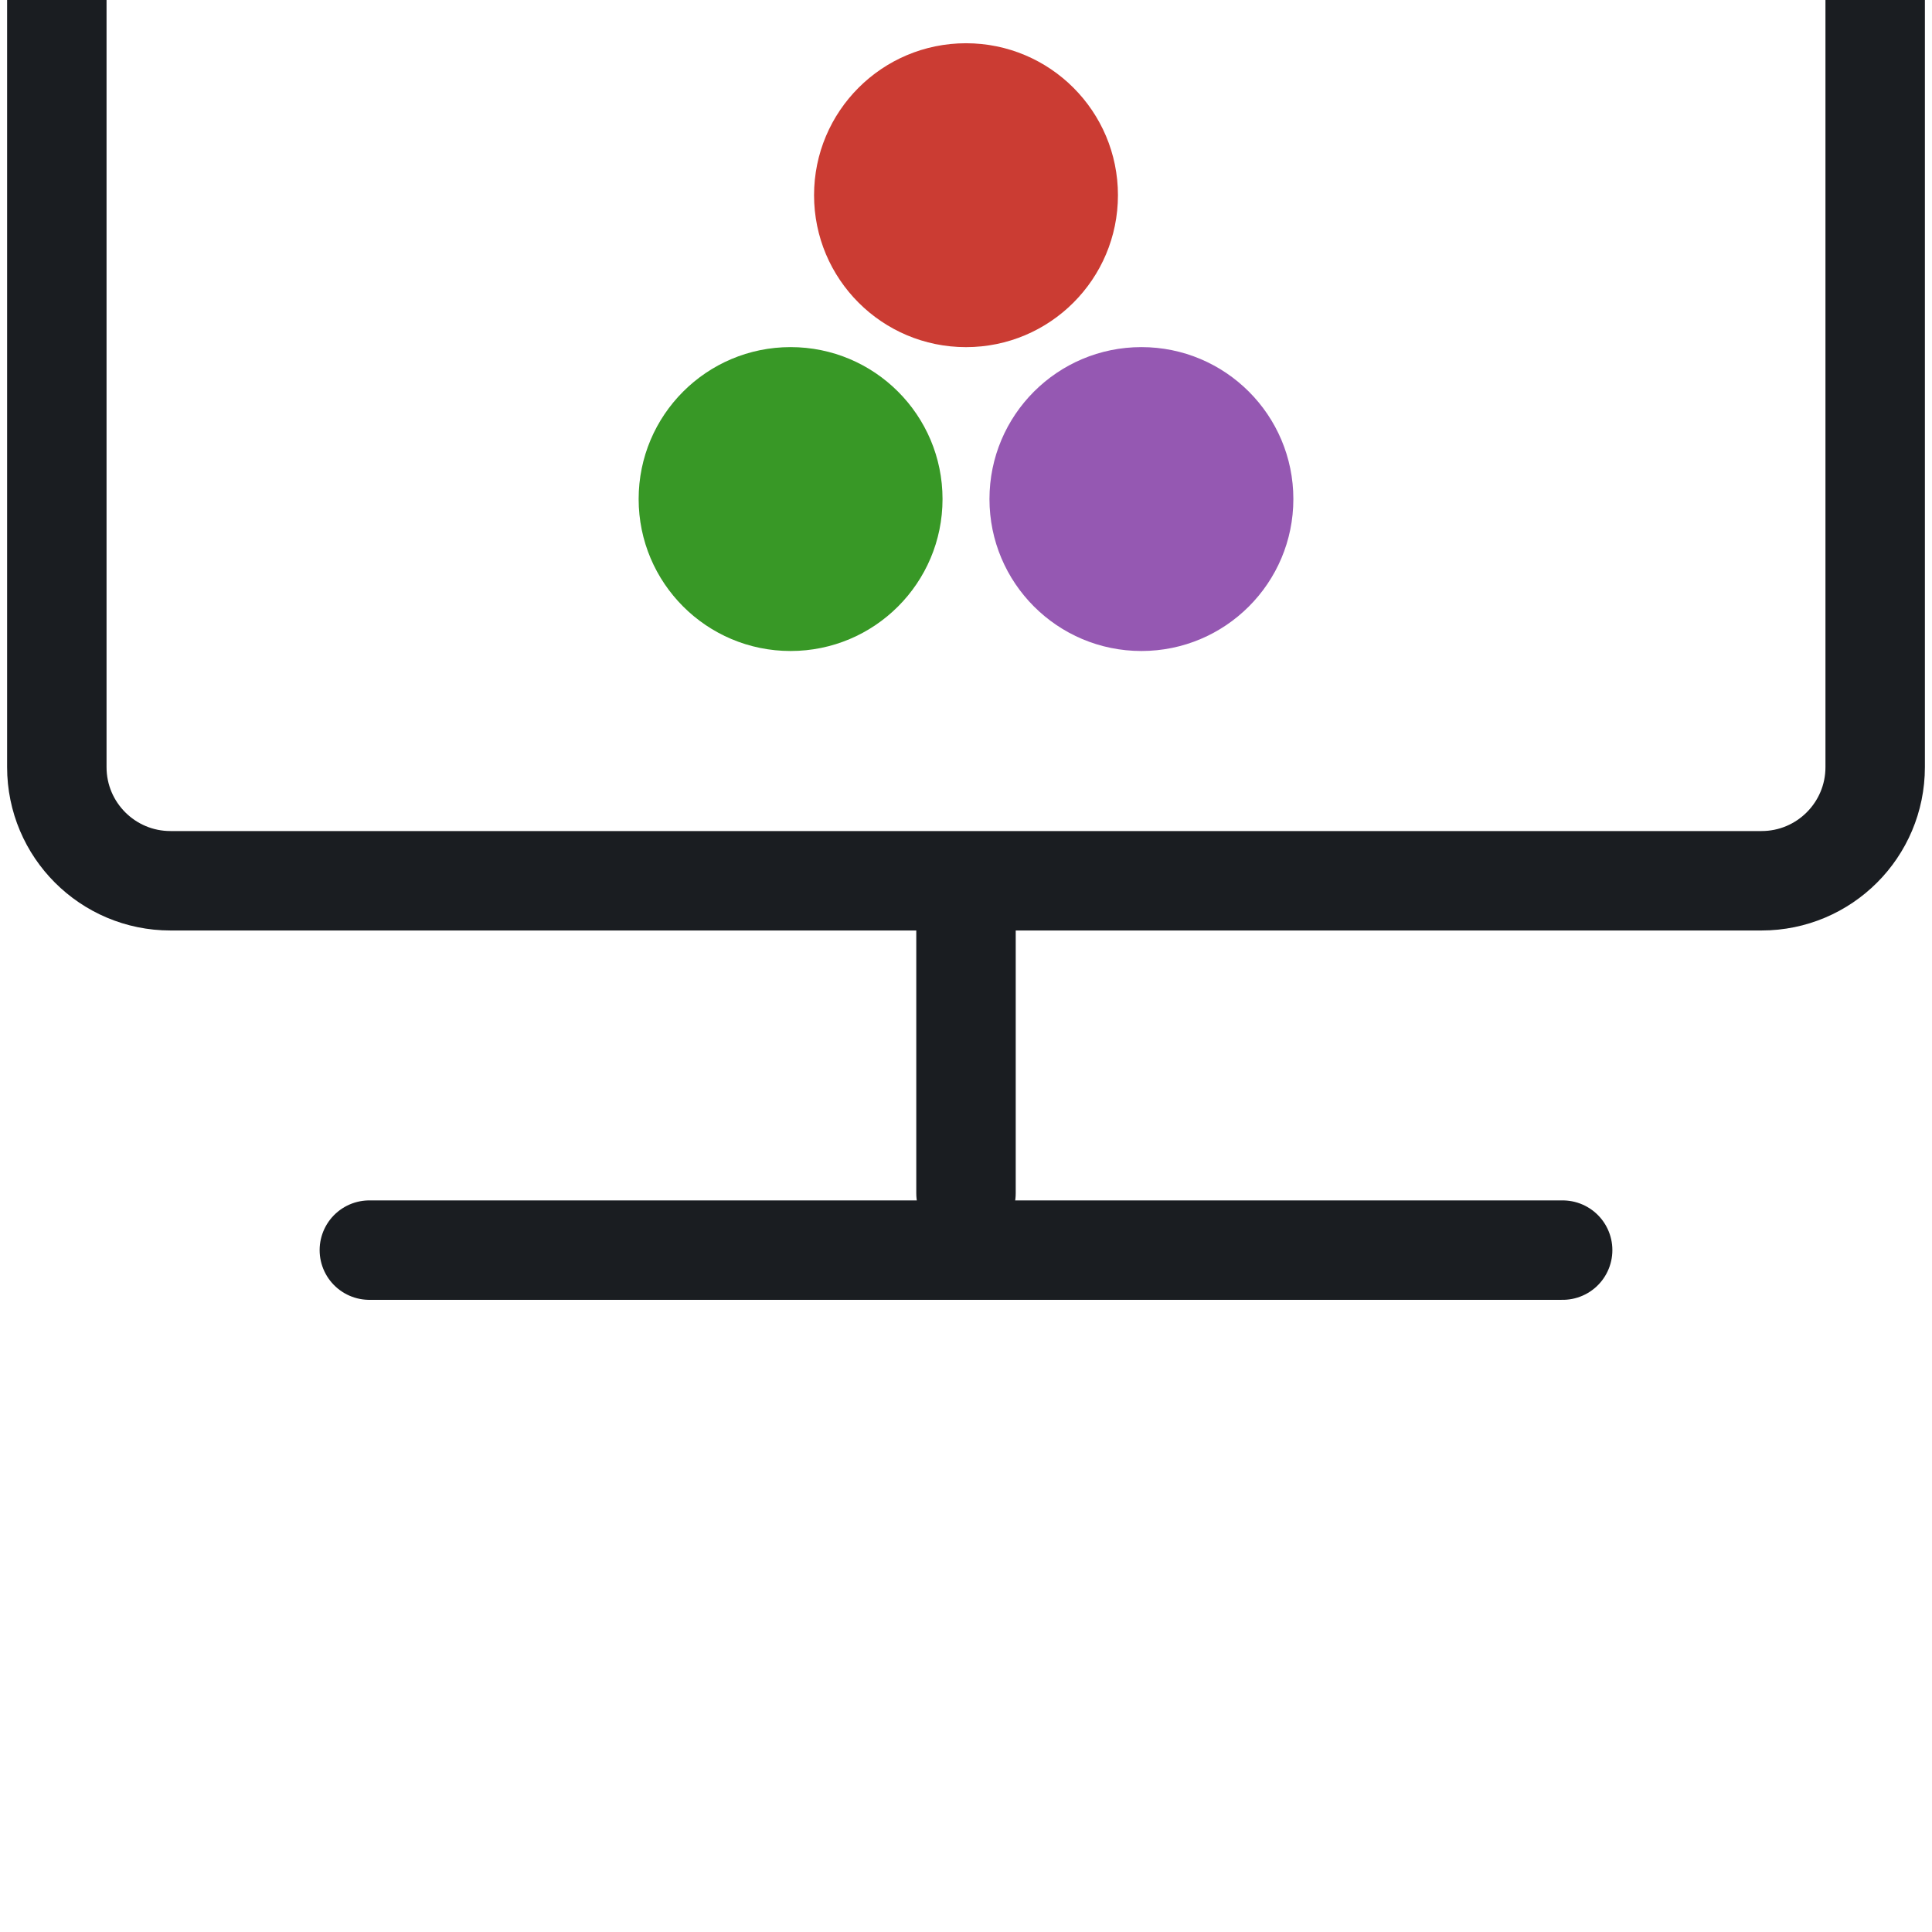
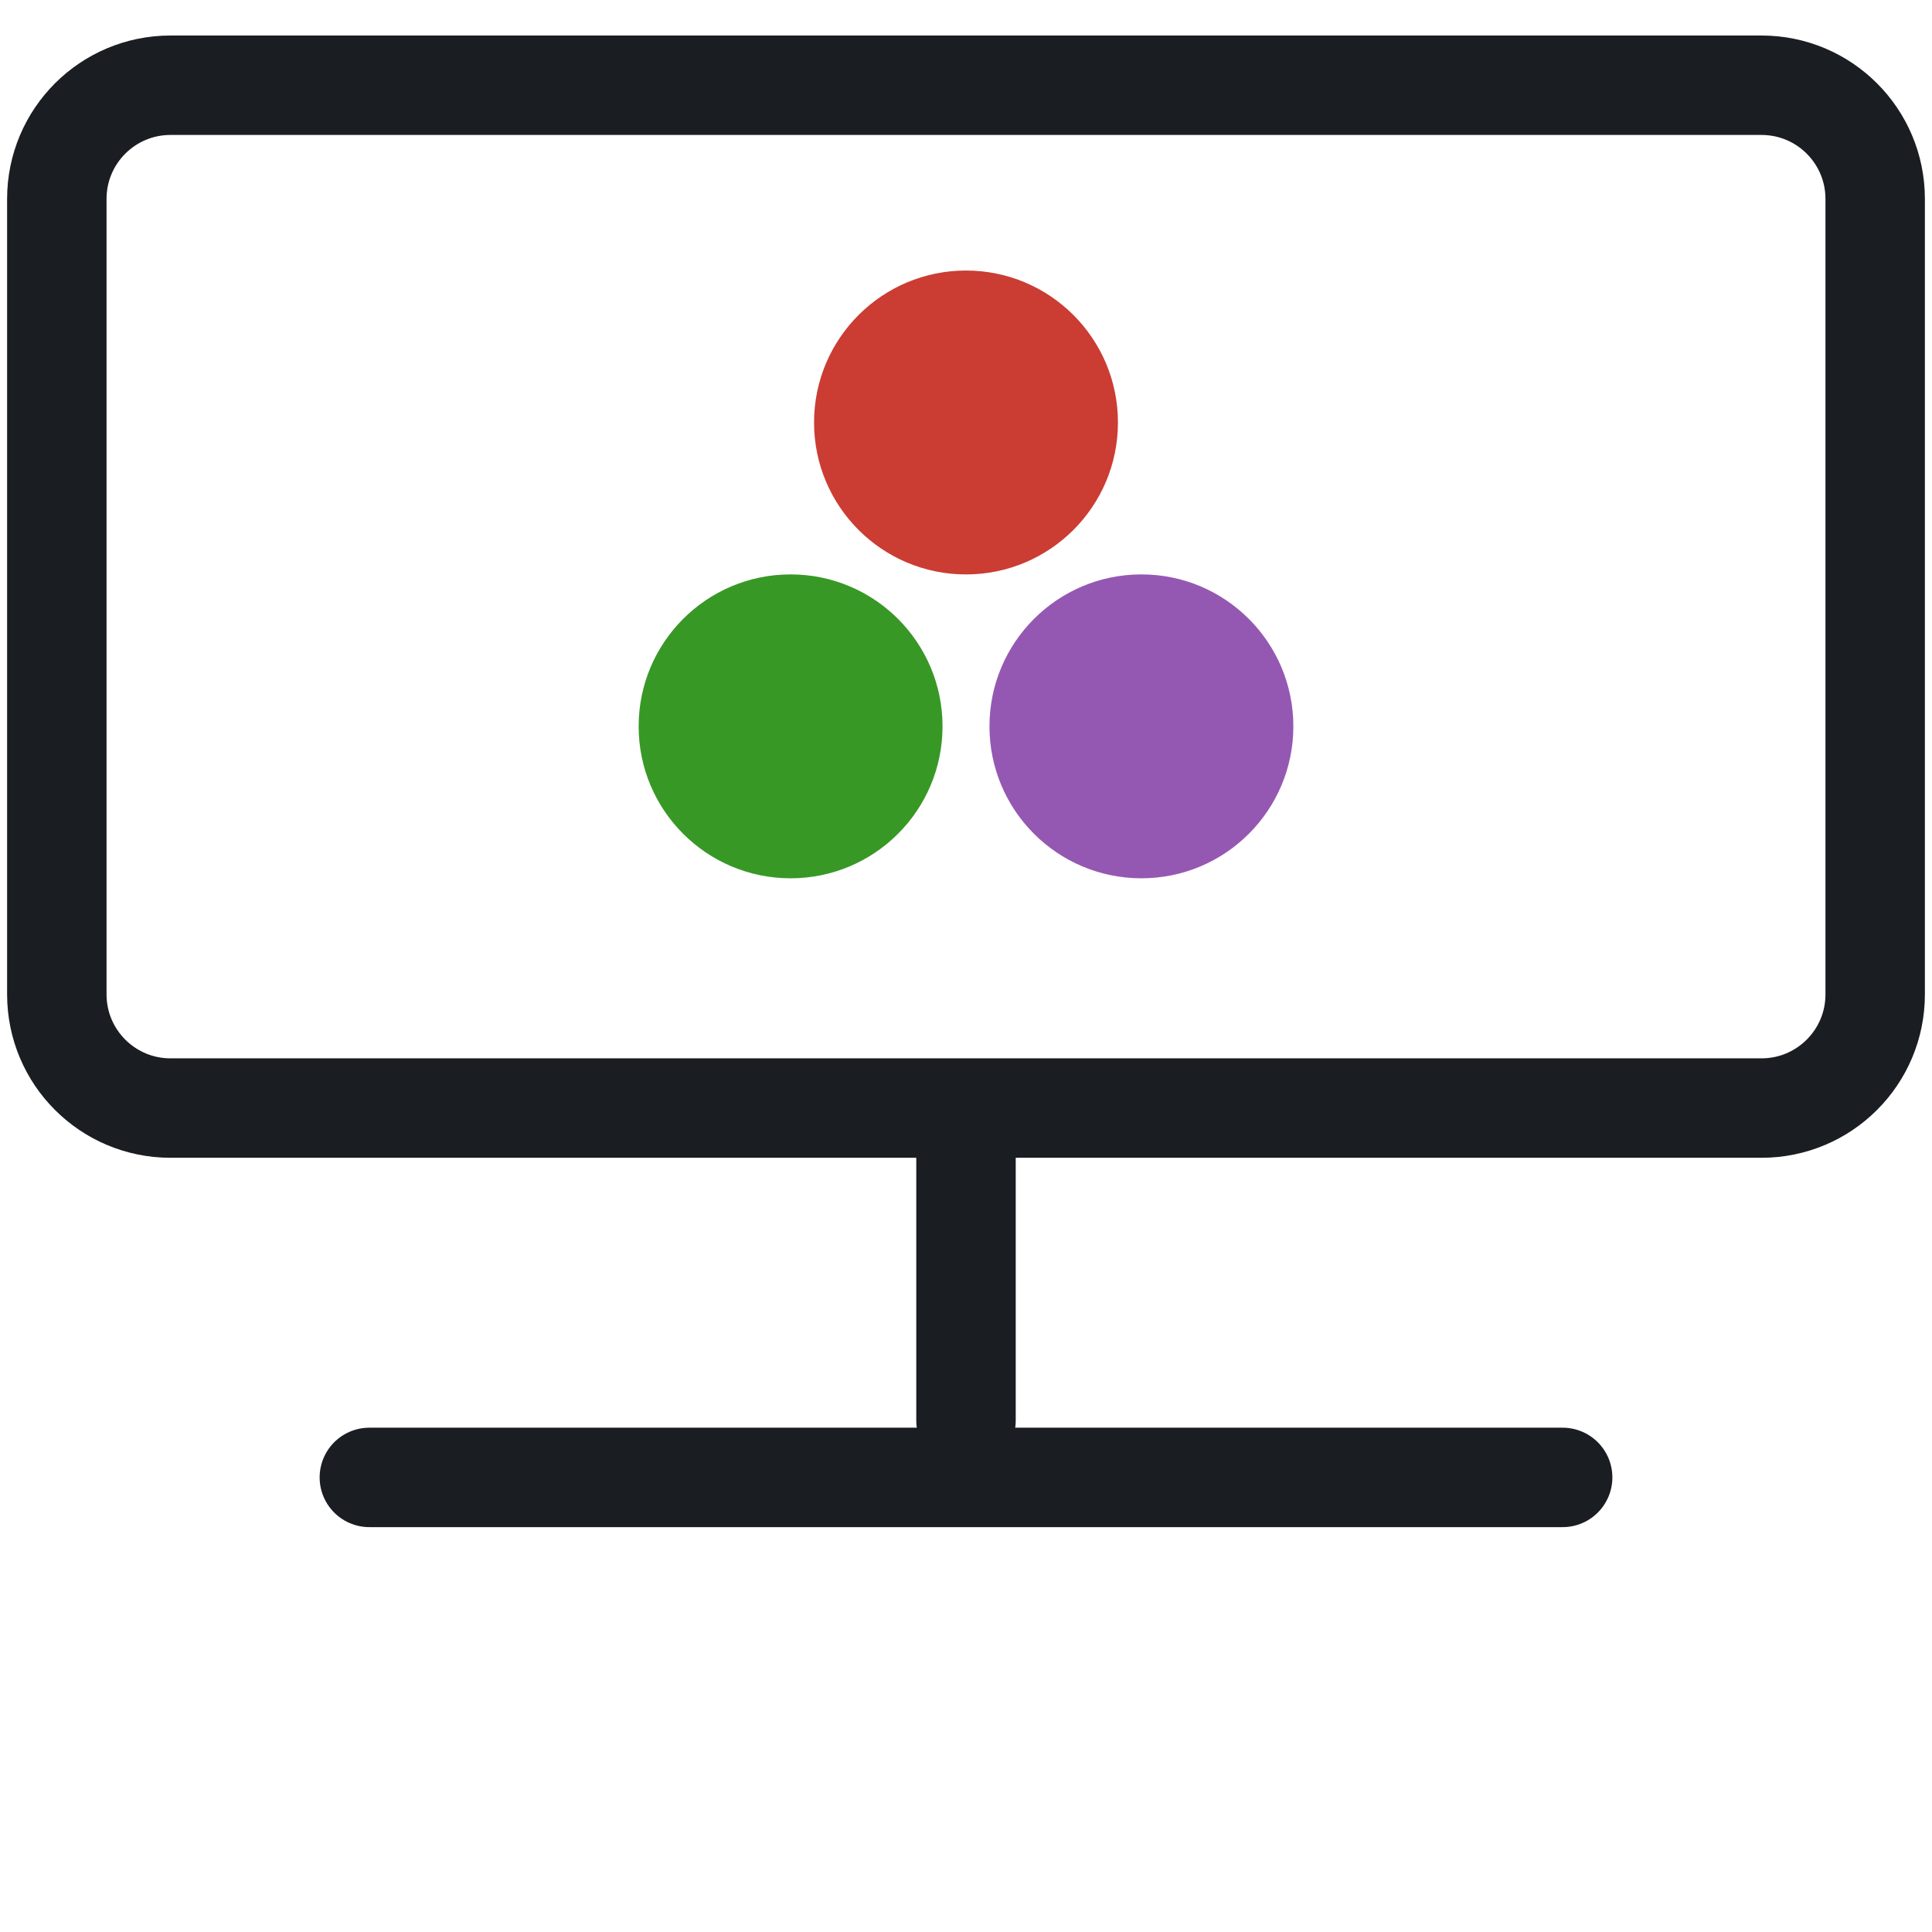
- <svg xmlns="http://www.w3.org/2000/svg" viewBox="-34 -20 68 68" width="68" height="68">
+ <svg xmlns="http://www.w3.org/2000/svg" viewBox="-34 -28 68 68" width="68" height="68">
  <rect x="-32" y="-25" width="64" height="36" rx="4" fill="none" stroke="#1a1d21" stroke-width="3.5" stroke-linecap="round" stroke-linejoin="round" />
  <line x1="0" y1="12" x2="0" y2="22" fill="none" stroke="#1a1d21" stroke-width="3.5" stroke-linecap="round" />
  <line x1="-21" y1="24" x2="21" y2="24" fill="none" stroke="#1a1d21" stroke-width="3.5" stroke-linecap="round" />
  <circle cx="0" cy="-13.13" r="5.348" fill="#cb3c33" />
  <circle cx="-6.174" cy="-2.435" r="5.348" fill="#389826" />
  <circle cx="6.174" cy="-2.435" r="5.348" fill="#9558b2" />
</svg>
